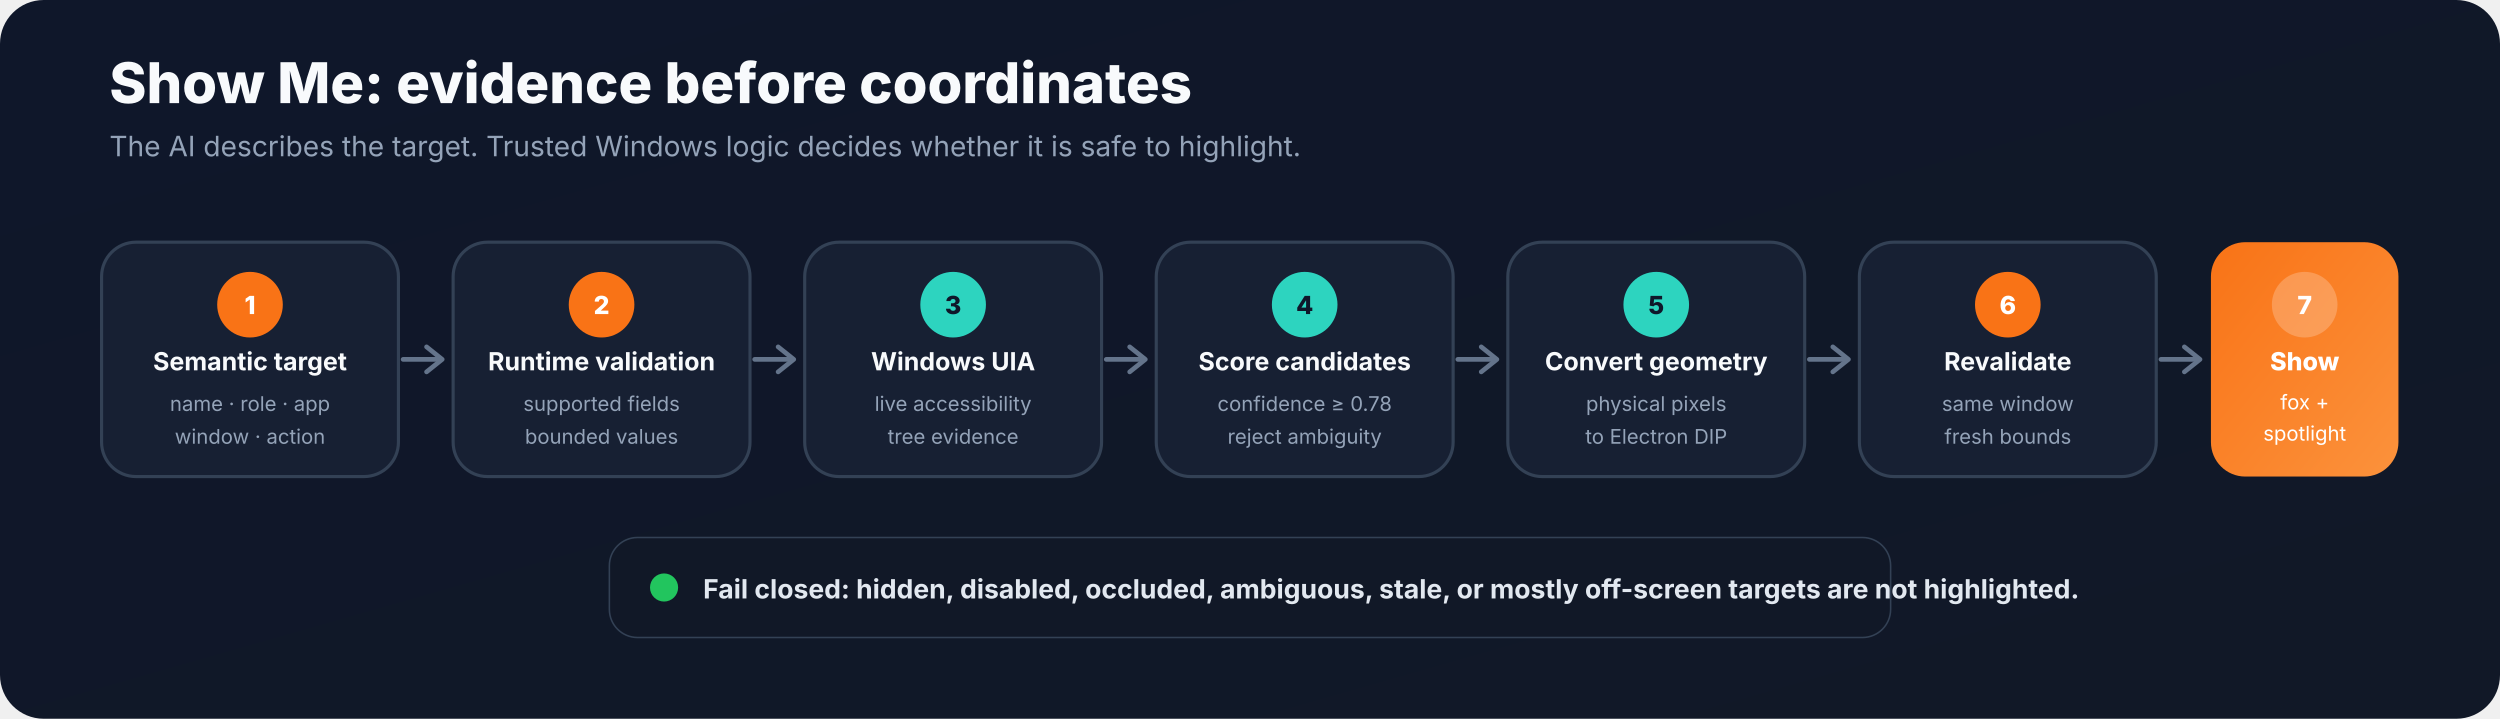
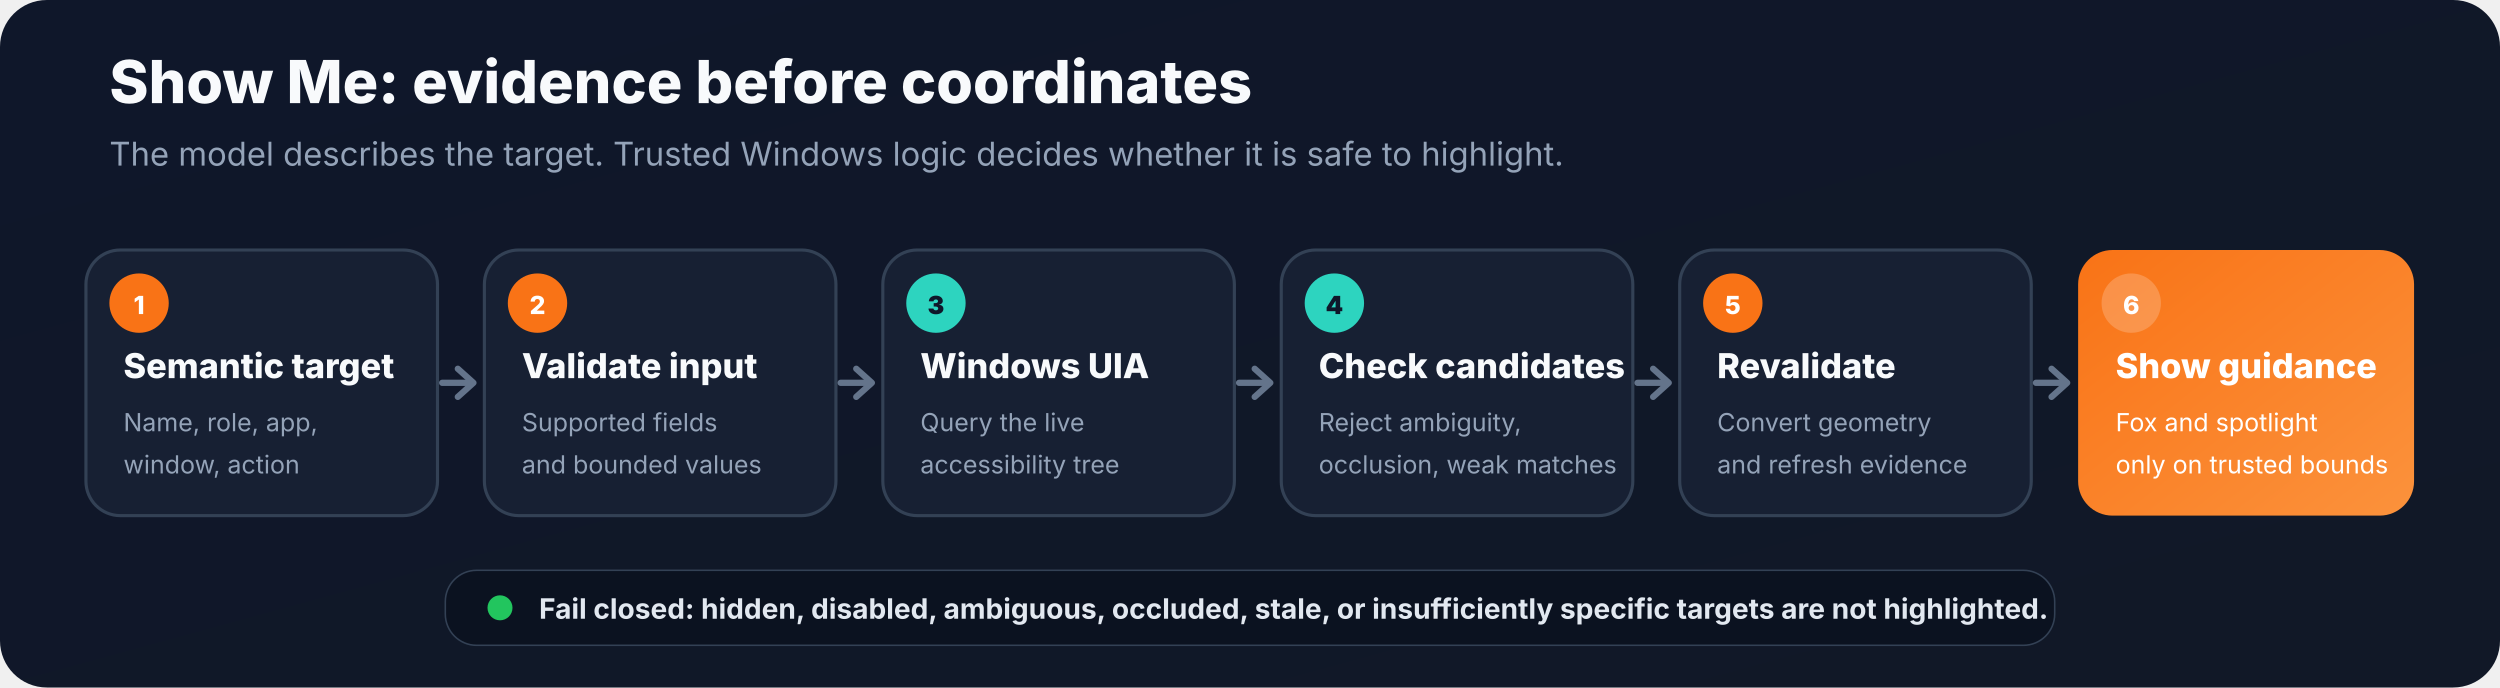
- <svg xmlns="http://www.w3.org/2000/svg" width="1600" height="460" viewBox="0 0 1600 460" role="img" aria-labelledby="title desc">
+ <svg xmlns="http://www.w3.org/2000/svg" width="1600" height="440" viewBox="0 0 1600 440" role="img" aria-labelledby="title desc">
  <defs>
    <linearGradient id="bg" x1="0" y1="0" x2="1" y2="1">
      <stop offset="0" stop-color="#0f172a" />
      <stop offset="1" stop-color="#111827" />
    </linearGradient>
    <linearGradient id="accent" x1="0" y1="0" x2="1" y2="1">
      <stop offset="0" stop-color="#f97316" />
      <stop offset="1" stop-color="#fb923c" />
    </linearGradient>
  </defs>
-   <rect width="1600" height="460" rx="28" fill="url(#bg)" />
-   <g font-family="Inter,Segoe UI,Arial,sans-serif">
-     <text x="70" y="66" fill="#f8fafc" font-size="36" font-weight="800">Show Me: evidence before coordinates</text>
-     <text x="70" y="100" fill="#94a3b8" font-size="18">The AI describes the target. Trusted Windows logic decides whether it is safe to highlight.</text>
-     <g font-size="16" text-anchor="middle">
-       <g transform="translate(65 155)">
-         <rect width="190" height="150" rx="22" fill="#172033" stroke="#334155" stroke-width="2" />
-         <circle cx="95" cy="40" r="21" fill="#f97316" />
-         <text x="95" y="46" fill="#fff" font-size="16" font-weight="800">1</text>
-         <text x="95" y="82" fill="#f8fafc" font-weight="750">Semantic target</text>
-         <text x="95" y="108" fill="#94a3b8" font-size="13">name · role · app</text>
-         <text x="95" y="129" fill="#94a3b8" font-size="13">window · action</text>
-       </g>
-       <g transform="translate(290 155)">
-         <rect width="190" height="150" rx="22" fill="#172033" stroke="#334155" stroke-width="2" />
-         <circle cx="95" cy="40" r="21" fill="#f97316" />
-         <text x="95" y="46" fill="#fff" font-size="16" font-weight="800">2</text>
-         <text x="95" y="82" fill="#f8fafc" font-weight="750">Runtime validation</text>
-         <text x="95" y="108" fill="#94a3b8" font-size="13">supported fields</text>
-         <text x="95" y="129" fill="#94a3b8" font-size="13">bounded values</text>
-       </g>
-       <g transform="translate(515 155)">
-         <rect width="190" height="150" rx="22" fill="#172033" stroke="#334155" stroke-width="2" />
-         <circle cx="95" cy="40" r="21" fill="#2dd4bf" />
-         <text x="95" y="46" fill="#0f172a" font-size="16" font-weight="800">3</text>
-         <text x="95" y="82" fill="#f8fafc" font-weight="750">Windows UIA</text>
-         <text x="95" y="108" fill="#94a3b8" font-size="13">live accessibility</text>
-         <text x="95" y="129" fill="#94a3b8" font-size="13">tree evidence</text>
-       </g>
-       <g transform="translate(740 155)">
-         <rect width="190" height="150" rx="22" fill="#172033" stroke="#334155" stroke-width="2" />
-         <circle cx="95" cy="40" r="21" fill="#2dd4bf" />
-         <text x="95" y="46" fill="#0f172a" font-size="16" font-weight="800">4</text>
-         <text x="95" y="82" fill="#f8fafc" font-weight="750">Score candidates</text>
-         <text x="95" y="108" fill="#94a3b8" font-size="13">confidence ≥ 0.78</text>
-         <text x="95" y="129" fill="#94a3b8" font-size="13">reject ambiguity</text>
-       </g>
-       <g transform="translate(965 155)">
-         <rect width="190" height="150" rx="22" fill="#172033" stroke="#334155" stroke-width="2" />
-         <circle cx="95" cy="40" r="21" fill="#2dd4bf" />
-         <text x="95" y="46" fill="#0f172a" font-size="16" font-weight="800">5</text>
-         <text x="95" y="82" fill="#f8fafc" font-weight="750">Convert geometry</text>
-         <text x="95" y="108" fill="#94a3b8" font-size="13">physical pixels</text>
-         <text x="95" y="129" fill="#94a3b8" font-size="13">to Electron DIP</text>
-       </g>
-       <g transform="translate(1190 155)">
-         <rect width="190" height="150" rx="22" fill="#172033" stroke="#334155" stroke-width="2" />
-         <circle cx="95" cy="40" r="21" fill="#f97316" />
-         <text x="95" y="46" fill="#fff" font-size="16" font-weight="800">6</text>
-         <text x="95" y="82" fill="#f8fafc" font-weight="750">Revalidate</text>
-         <text x="95" y="108" fill="#94a3b8" font-size="13">same window</text>
-         <text x="95" y="129" fill="#94a3b8" font-size="13">fresh bounds</text>
-       </g>
-       <g transform="translate(1415 155)">
-         <rect width="120" height="150" rx="22" fill="url(#accent)" />
-         <circle cx="60" cy="40" r="21" fill="#fff" opacity="0.22" />
-         <text x="60" y="46" fill="#fff" font-size="16" font-weight="800">7</text>
-         <text x="60" y="82" fill="#fff" font-weight="800">Show</text>
-         <text x="60" y="107" fill="#fff" font-size="13">fox +</text>
-         <text x="60" y="127" fill="#fff" font-size="13">spotlight</text>
-       </g>
+   <rect width="1600" height="440" rx="30" fill="url(#bg)" />
+   <g font-family="Inter, Segoe UI, Arial, sans-serif">
+     <text x="70" y="66" fill="#f8fafc" font-size="38" font-weight="800">Show Me: evidence before coordinates</text>
+     <text x="70" y="106" fill="#94a3b8" font-size="21">The model describes the target. Trusted Windows logic decides whether it is safe to highlight.</text>
+     <g transform="translate(55 160)">
+       <rect width="225" height="170" rx="22" fill="#172033" stroke="#334155" stroke-width="2" />
+       <circle cx="34" cy="34" r="19" fill="#f97316" />
+       <text x="34" y="41" text-anchor="middle" fill="#fff" font-size="16" font-weight="800">1</text>
+       <text x="24" y="82" fill="#f8fafc" font-size="22" font-weight="800">Semantic target</text>
+       <text x="24" y="116" fill="#94a3b8" font-size="16">Name, role, app,</text>
+       <text x="24" y="143" fill="#94a3b8" font-size="16">window, action</text>
    </g>
-     <g stroke="#64748b" stroke-width="3" fill="none" stroke-linecap="round" stroke-linejoin="round">
-       <path d="M258 230 H282" />
-       <path d="M273 222 L283 230 L273 238" />
-       <path d="M483 230 H507" />
-       <path d="M498 222 L508 230 L498 238" />
-       <path d="M708 230 H732" />
-       <path d="M723 222 L733 230 L723 238" />
-       <path d="M933 230 H957" />
-       <path d="M948 222 L958 230 L948 238" />
-       <path d="M1158 230 H1182" />
-       <path d="M1173 222 L1183 230 L1173 238" />
-       <path d="M1383 230 H1407" />
-       <path d="M1398 222 L1408 230 L1398 238" />
+     <g transform="translate(310 160)">
+       <rect width="225" height="170" rx="22" fill="#172033" stroke="#334155" stroke-width="2" />
+       <circle cx="34" cy="34" r="19" fill="#f97316" />
+       <text x="34" y="41" text-anchor="middle" fill="#fff" font-size="16" font-weight="800">2</text>
+       <text x="24" y="82" fill="#f8fafc" font-size="22" font-weight="800">Validate input</text>
+       <text x="24" y="116" fill="#94a3b8" font-size="16">Supported fields</text>
+       <text x="24" y="143" fill="#94a3b8" font-size="16">and bounded values</text>
    </g>
-     <rect x="390" y="344" width="820" height="64" rx="18" fill="#111827" stroke="#334155" />
-     <circle cx="425" cy="376" r="9" fill="#22c55e" />
-     <text x="450" y="383" fill="#e2e8f0" font-size="17" font-weight="650">Fail closed: hidden, disabled, occluded, ambiguous, stale, or mostly off-screen targets are not highlighted.</text>
+     <g transform="translate(565 160)">
+       <rect width="225" height="170" rx="22" fill="#172033" stroke="#334155" stroke-width="2" />
+       <circle cx="34" cy="34" r="19" fill="#2dd4bf" />
+       <text x="34" y="41" text-anchor="middle" fill="#0f172a" font-size="16" font-weight="900">3</text>
+       <text x="24" y="82" fill="#f8fafc" font-size="22" font-weight="800">Windows UIA</text>
+       <text x="24" y="116" fill="#94a3b8" font-size="16">Query the live</text>
+       <text x="24" y="143" fill="#94a3b8" font-size="16">accessibility tree</text>
+     </g>
+     <g transform="translate(820 160)">
+       <rect width="225" height="170" rx="22" fill="#172033" stroke="#334155" stroke-width="2" />
+       <circle cx="34" cy="34" r="19" fill="#2dd4bf" />
+       <text x="34" y="41" text-anchor="middle" fill="#0f172a" font-size="16" font-weight="900">4</text>
+       <text x="24" y="82" fill="#f8fafc" font-size="22" font-weight="800">Check candidates</text>
+       <text x="24" y="116" fill="#94a3b8" font-size="16">Reject ambiguity,</text>
+       <text x="24" y="143" fill="#94a3b8" font-size="16">occlusion, weak matches</text>
+     </g>
+     <g transform="translate(1075 160)">
+       <rect width="225" height="170" rx="22" fill="#172033" stroke="#334155" stroke-width="2" />
+       <circle cx="34" cy="34" r="19" fill="#f97316" />
+       <text x="34" y="41" text-anchor="middle" fill="#fff" font-size="16" font-weight="800">5</text>
+       <text x="24" y="82" fill="#f8fafc" font-size="22" font-weight="800">Revalidate</text>
+       <text x="24" y="116" fill="#94a3b8" font-size="16">Convert geometry</text>
+       <text x="24" y="143" fill="#94a3b8" font-size="16">and refresh evidence</text>
+     </g>
+     <g transform="translate(1330 160)">
+       <rect width="215" height="170" rx="22" fill="url(#accent)" />
+       <circle cx="34" cy="34" r="19" fill="#fff" opacity="0.2" />
+       <text x="34" y="41" text-anchor="middle" fill="#fff" font-size="16" font-weight="800">6</text>
+       <text x="24" y="82" fill="#fff" font-size="22" font-weight="800">Show guidance</text>
+       <text x="24" y="116" fill="#fff" font-size="16">Fox and spotlight</text>
+       <text x="24" y="143" fill="#fff" font-size="16">only on trusted bounds</text>
+     </g>
+     <g stroke="#64748b" stroke-width="4" fill="none" stroke-linecap="round" stroke-linejoin="round">
+       <path d="M283 245 H302" />
+       <path d="M293 236 L303 245 L293 254" />
+       <path d="M538 245 H557" />
+       <path d="M548 236 L558 245 L548 254" />
+       <path d="M793 245 H812" />
+       <path d="M803 236 L813 245 L803 254" />
+       <path d="M1048 245 H1067" />
+       <path d="M1058 236 L1068 245 L1058 254" />
+       <path d="M1303 245 H1322" />
+       <path d="M1313 236 L1323 245 L1313 254" />
+     </g>
+     <rect x="285" y="365" width="1030" height="48" rx="20" fill="#0b1220" stroke="#334155" />
+     <circle cx="320" cy="389" r="8" fill="#22c55e" />
+     <text x="345" y="396" fill="#e2e8f0" font-size="18" font-weight="650">Fail closed: hidden, disabled, ambiguous, occluded, stale, or insufficiently specific targets are not highlighted.</text>
  </g>
</svg>
